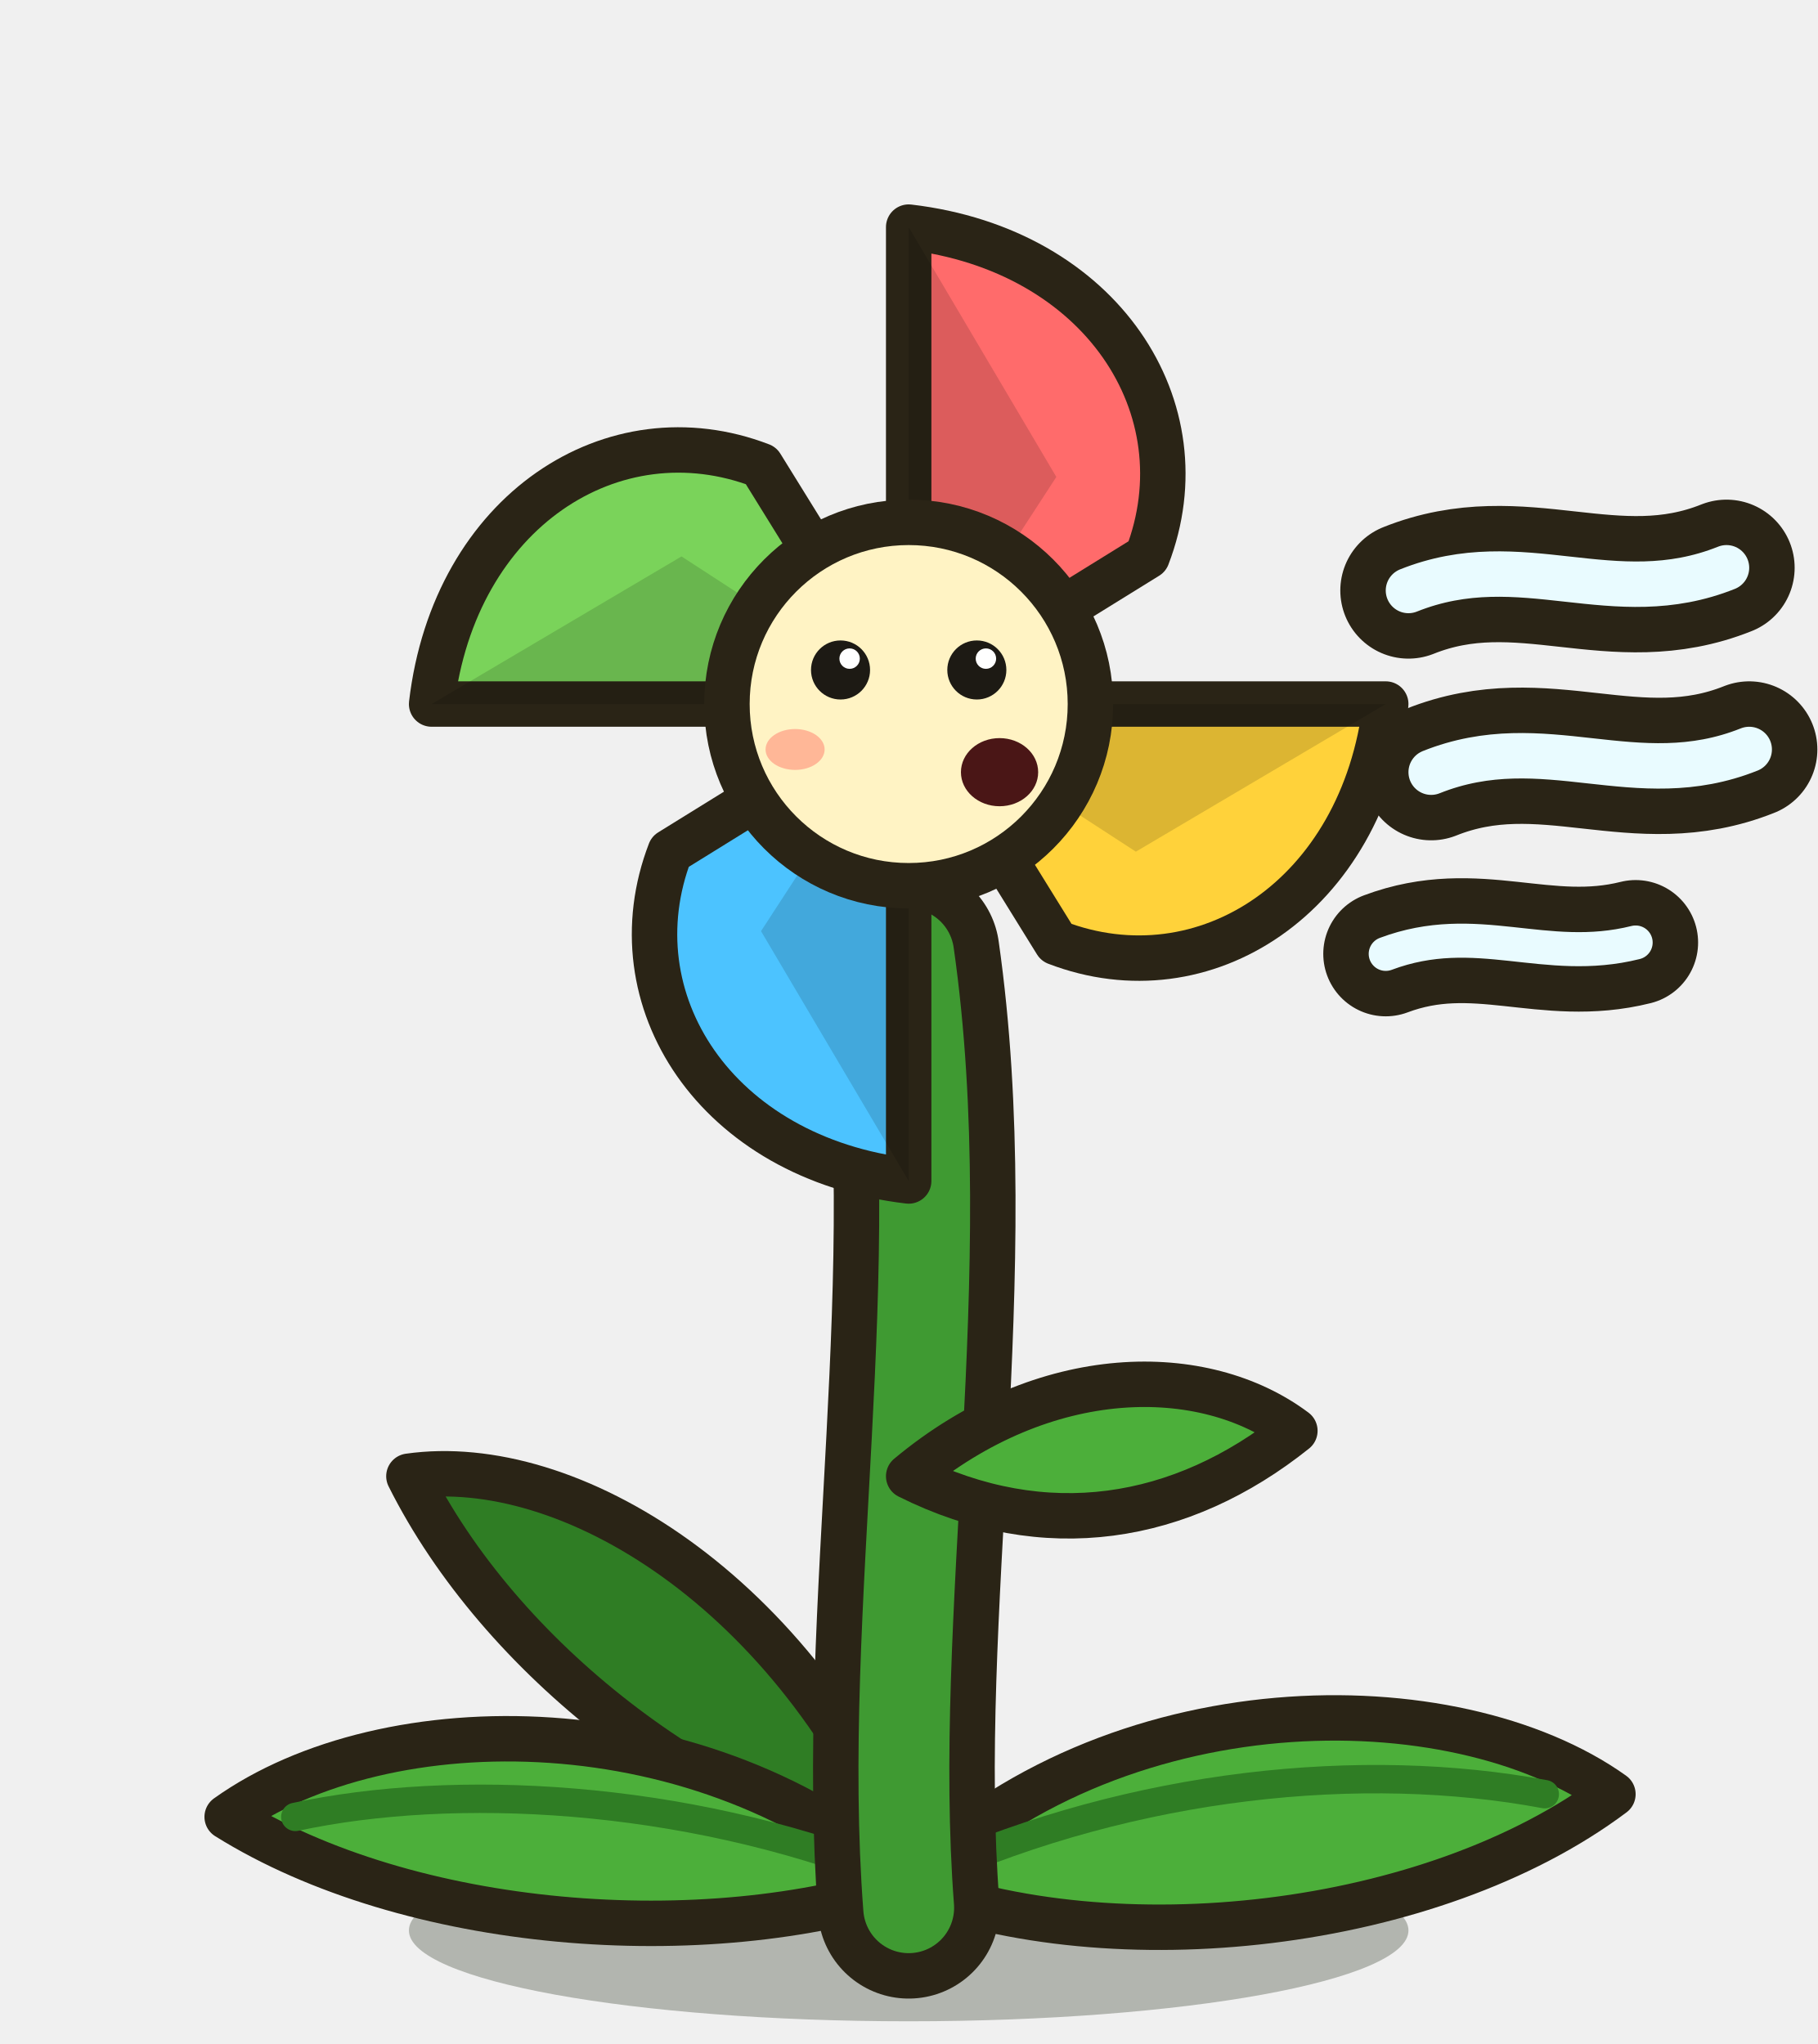
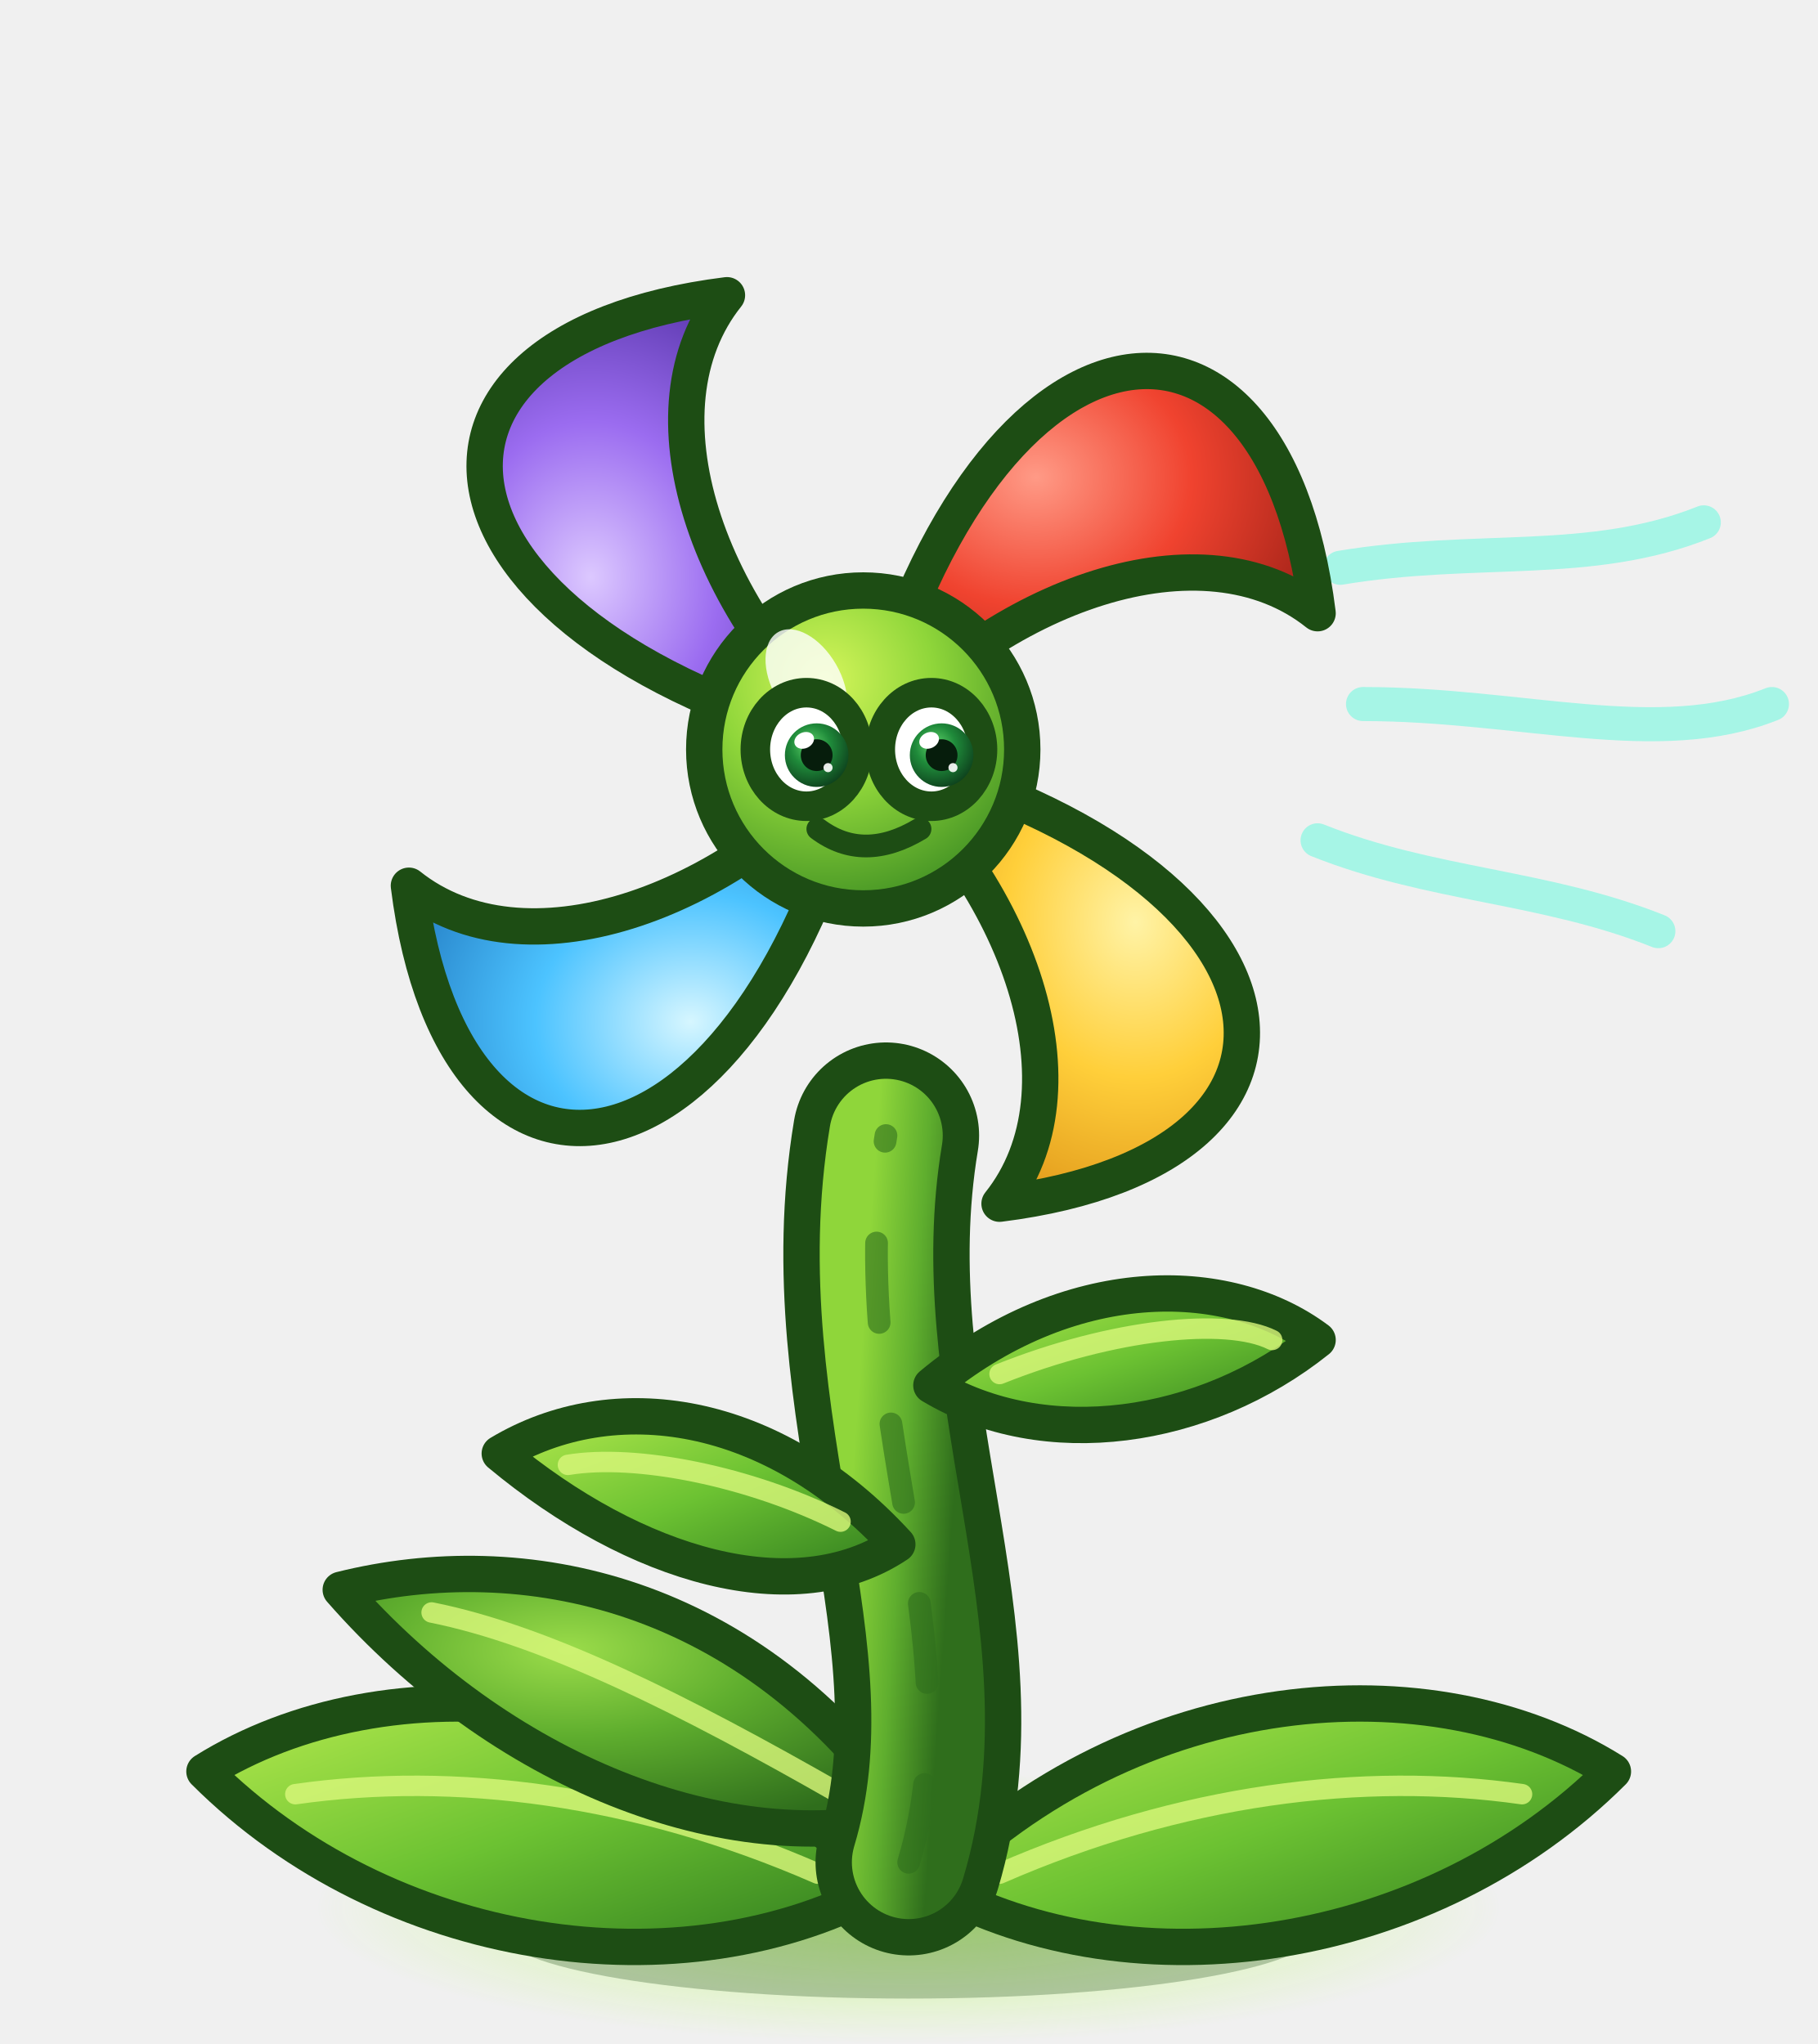
<svg xmlns="http://www.w3.org/2000/svg" viewBox="0 0 160 180" width="160" height="180">
  <defs>
-     <filter id="soft" x="-30%" y="-30%" width="160%" height="160%">
-       <feGaussianBlur stdDeviation="3.2" />
-     </filter>
-     <filter id="glow" x="-60%" y="-60%" width="220%" height="220%">
-       <feGaussianBlur stdDeviation="3.4" result="b" />
+     <radialGradient id="gChao" cx="50%" cy="50%" r="50%">
+       <stop offset="0" stop-color="#b8ff5a" stop-opacity="0.7" />
+       <stop offset="1" stop-color="#b8ff5a" stop-opacity="0" />
+     </radialGradient>
+     <filter id="glow" x="-50%" y="-50%" width="200%" height="200%">
+       <feGaussianBlur stdDeviation="3" result="b" />
      <feMerge>
-         <feMergeNode in="b" />
        <feMergeNode in="b" />
        <feMergeNode in="SourceGraphic" />
      </feMerge>
    </filter>
-     <clipPath id="cRim">
-       <polygon points="0,0 160,0 0,180" />
-     </clipPath>
+     <radialGradient id="gV" cx="38%" cy="28%" r="76%">
+       <stop offset="0" stop-color="#d4f55a" />
+       <stop offset="0.45" stop-color="#8fd63a" />
+       <stop offset="1" stop-color="#3f8f23" />
+     </radialGradient>
+     <radialGradient id="gE" cx="40%" cy="30%" r="75%">
+       <stop offset="0" stop-color="#9bdc4a" />
+       <stop offset="0.45" stop-color="#5fae2e" />
+       <stop offset="1" stop-color="#2f6e1c" />
+     </radialGradient>
+     <linearGradient id="gF" x1="0" y1="0" x2="1" y2="1">
+       <stop offset="0" stop-color="#b6ea4e" />
+       <stop offset="0.5" stop-color="#6cc232" />
+       <stop offset="1" stop-color="#2e7a1e" />
+     </linearGradient>
+     <linearGradient id="gC" x1="0" y1="0" x2="1" y2="1">
+       <stop offset="0" stop-color="#8fd63a" />
+       <stop offset="0.5" stop-color="#5fae2e" />
+       <stop offset="1" stop-color="#2f6e1c" />
+     </linearGradient>
+     <radialGradient id="gIris" cx="40%" cy="35%" r="70%">
+       <stop offset="0" stop-color="#5fd46a" />
+       <stop offset="0.45" stop-color="#1f8a3a" />
+       <stop offset="1" stop-color="#0d3f1c" />
+     </radialGradient>
+     <radialGradient id="g1" cx="38%" cy="28%" r="76%">
+       <stop offset="0" stop-color="#ff9a86" />
+       <stop offset="0.45" stop-color="#f0432f" />
+       <stop offset="1" stop-color="#8f1a12" />
+     </radialGradient>
+     <radialGradient id="g2" cx="38%" cy="28%" r="76%">
+       <stop offset="0" stop-color="#fff3a6" />
+       <stop offset="0.45" stop-color="#ffcf3a" />
+       <stop offset="1" stop-color="#d98a12" />
+     </radialGradient>
+     <radialGradient id="g3" cx="38%" cy="28%" r="76%">
+       <stop offset="0" stop-color="#d6f6ff" />
+       <stop offset="0.45" stop-color="#4cc3ff" />
+       <stop offset="1" stop-color="#1b6fb8" />
+     </radialGradient>
+     <radialGradient id="g4" cx="38%" cy="28%" r="76%">
+       <stop offset="0" stop-color="#dcc8ff" />
+       <stop offset="0.45" stop-color="#9b6cf0" />
+       <stop offset="1" stop-color="#4a2a9c" />
+     </radialGradient>
  </defs>
-   <ellipse cx="80" cy="170" rx="44" ry="8" fill="rgba(20,30,10,0.28)" />
-   <path d="M80,164 C70,140 50,128 36,130 C44,146 62,160 80,164 Z" fill="#2f7d24" stroke="#2a2416" stroke-width="4" stroke-linejoin="round" />
-   <path d="M80,166 C62,150 34,150 20,160 C36,170 62,172 80,166 Z" fill="#4caf3a" stroke="#2a2416" stroke-width="4" stroke-linejoin="round" />
-   <path d="M78,165 C60,158 40,157 26,160" fill="none" stroke="#2f7d24" stroke-width="2.5" stroke-linecap="round" />
-   <path d="M80,166 C98,148 128,148 142,158 C126,170 98,173 80,166 Z" fill="#4caf3a" stroke="#2a2416" stroke-width="4" stroke-linejoin="round" />
-   <path d="M82,165 C100,157 120,155 136,158" fill="none" stroke="#2f7d24" stroke-width="2.5" stroke-linecap="round" />
-   <path d="M80,168 C78,142 84,112 80,84" fill="none" stroke="#2a2416" stroke-width="16" stroke-linecap="round" stroke-linejoin="round" />
-   <path d="M80,168 C78,142 84,112 80,84" fill="none" stroke="#3f9a32" stroke-width="8" stroke-linecap="round" stroke-linejoin="round" />
-   <path d="M80,130 C92,120 106,120 114,126 C104,134 92,136 80,130 Z" fill="#4caf3a" stroke="#2a2416" stroke-width="4.00" stroke-linejoin="round" />
-   <g transform="rotate(0 80 62)">
-     <path d="M80,62 L80,20 C97,22 106,36 101,49 Z" fill="#ff6b6b" stroke="#2a2416" stroke-width="4.00" stroke-linejoin="round" />
-     <path d="M80,62 L80,20 L93,42 Z" fill="#000000" opacity="0.14" />
-   </g>
-   <g transform="rotate(90 80 62)">
-     <path d="M80,62 L80,20 C97,22 106,36 101,49 Z" fill="#ffd23a" stroke="#2a2416" stroke-width="4.00" stroke-linejoin="round" />
-     <path d="M80,62 L80,20 L93,42 Z" fill="#000000" opacity="0.14" />
-   </g>
-   <g transform="rotate(180 80 62)">
-     <path d="M80,62 L80,20 C97,22 106,36 101,49 Z" fill="#4cc3ff" stroke="#2a2416" stroke-width="4.00" stroke-linejoin="round" />
-     <path d="M80,62 L80,20 L93,42 Z" fill="#000000" opacity="0.14" />
-   </g>
-   <g transform="rotate(270 80 62)">
-     <path d="M80,62 L80,20 C97,22 106,36 101,49 Z" fill="#7ad35a" stroke="#2a2416" stroke-width="4.00" stroke-linejoin="round" />
-     <path d="M80,62 L80,20 L93,42 Z" fill="#000000" opacity="0.14" />
-   </g>
-   <circle cx="80" cy="62" r="16" fill="#fff3c4" stroke="#2a2416" stroke-width="4.00" stroke-linejoin="round" />
-   <circle cx="74" cy="59" r="2.6" fill="#1d1a14" />
-   <circle cx="86" cy="59" r="2.6" fill="#1d1a14" />
-   <circle cx="74.8" cy="58" r="0.9" fill="#ffffff" />
-   <circle cx="86.8" cy="58" r="0.9" fill="#ffffff" />
-   <ellipse cx="88" cy="68" rx="3.4" ry="3" fill="#4a1616" />
-   <ellipse cx="70" cy="66" rx="2.6" ry="1.8" fill="#ff8f7a" opacity="0.6" />
-   <path d="M124,52 C134,48 142,54 152,50" fill="none" stroke="#2a2416" stroke-width="12" stroke-linecap="round" stroke-linejoin="round" />
-   <path d="M124,52 C134,48 142,54 152,50" fill="none" stroke="#e9fbff" stroke-width="4" stroke-linecap="round" stroke-linejoin="round" />
-   <path d="M126,68 C136,64 144,70 154,66" fill="none" stroke="#2a2416" stroke-width="12" stroke-linecap="round" stroke-linejoin="round" />
-   <path d="M126,68 C136,64 144,70 154,66" fill="none" stroke="#e9fbff" stroke-width="4" stroke-linecap="round" stroke-linejoin="round" />
-   <path d="M122,84 C130,81 136,85 144,83" fill="none" stroke="#2a2416" stroke-width="11" stroke-linecap="round" stroke-linejoin="round" />
-   <path d="M122,84 C130,81 136,85 144,83" fill="none" stroke="#e9fbff" stroke-width="3" stroke-linecap="round" stroke-linejoin="round" />
+   <ellipse cx="80" cy="168" rx="52" ry="12" fill="url(#gChao)" />
+   <ellipse cx="80" cy="170" rx="36" ry="6" fill="#1d4d14" opacity="0.28" />
+   <path d="M78,166 C60,148 34,146 18,156 C34,172 60,176 78,166 Z" fill="url(#gF)" stroke="#1d4d14" stroke-width="3.2" stroke-linejoin="round" />
+   <path d="M72,165 C56,158 40,156 26,158" fill="none" stroke="#d9f77a" stroke-width="1.8" stroke-linecap="round" opacity="0.8" />
+   <path d="M82,166 C100,148 126,146 142,156 C126,172 100,176 82,166 Z" fill="url(#gF)" stroke="#1d4d14" stroke-width="3.2" stroke-linejoin="round" />
+   <path d="M88,165 C104,158 120,156 134,158" fill="none" stroke="#d9f77a" stroke-width="1.8" stroke-linecap="round" opacity="0.8" />
+   <path d="M80,160 C66,140 46,136 30,140 C44,156 64,164 80,160 Z" fill="url(#gE)" stroke="#1d4d14" stroke-width="3.2" stroke-linejoin="round" />
+   <path d="M74,158 C60,150 48,144 38,142" fill="none" stroke="#d9f77a" stroke-width="1.8" stroke-linecap="round" opacity="0.8" />
+   <path d="M80,164 C86,144 74,124 78,100" fill="none" stroke="#1d4d14" stroke-width="16.4" stroke-linecap="round" stroke-linejoin="round" />
+   <path d="M80,164 C86,144 74,124 78,100" fill="none" stroke="url(#gC)" stroke-width="10" stroke-linecap="round" stroke-linejoin="round" />
+   <path d="M80,164 C86,144 74,124 78,100" fill="none" stroke="#2f6e1c" stroke-width="2" stroke-linecap="round" stroke-dasharray="7 9" opacity="0.6" />
+   <path d="M79,136 C68,124 54,122 44,128 C56,138 70,142 79,136 Z" fill="url(#gF)" stroke="#1d4d14" stroke-width="3.2" stroke-linejoin="round" />
+   <path d="M74,134 C66,130 56,128 50,129" fill="none" stroke="#d9f77a" stroke-width="1.8" stroke-linecap="round" opacity="0.8" />
+   <path d="M82,122 C94,112 108,112 116,118 C106,126 92,128 82,122 Z" fill="url(#gF)" stroke="#1d4d14" stroke-width="3.2" stroke-linejoin="round" />
+   <path d="M88,121 C98,117 108,116 112,118" fill="none" stroke="#d9f77a" stroke-width="1.8" stroke-linecap="round" opacity="0.8" />
+   <path d="M118,50 C130,48 140,50 150,46 M120,62 C134,62 146,66 156,62 M116,74 C126,78 136,78 146,82" fill="none" stroke="#99f6e4" stroke-width="3" stroke-linecap="round" opacity="0.85" />
+   <path d="M76,66 C86,26 112,22 116,54 C106,46 88,52 76,66 Z" fill="url(#g1)" stroke="#1d4d14" stroke-width="3.2" stroke-linejoin="round" transform="rotate(0 76 66)" />
+   <path d="M76,66 C86,26 112,22 116,54 C106,46 88,52 76,66 Z" fill="url(#g2)" stroke="#1d4d14" stroke-width="3.2" stroke-linejoin="round" transform="rotate(90 76 66)" />
+   <path d="M76,66 C86,26 112,22 116,54 C106,46 88,52 76,66 Z" fill="url(#g3)" stroke="#1d4d14" stroke-width="3.2" stroke-linejoin="round" transform="rotate(180 76 66)" />
+   <path d="M76,66 C86,26 112,22 116,54 C106,46 88,52 76,66 Z" fill="url(#g4)" stroke="#1d4d14" stroke-width="3.2" stroke-linejoin="round" transform="rotate(270 76 66)" />
+   <circle cx="76" cy="66" r="14" fill="url(#gV)" stroke="#1d4d14" stroke-width="3.2" stroke-linejoin="round" />
+   <ellipse cx="71" cy="60" rx="3" ry="5" transform="rotate(-30 71 60)" fill="#ffffff" opacity="0.80" />
+   <ellipse cx="71" cy="66" rx="4.5" ry="5.0" fill="#ffffff" stroke="#1d4d14" stroke-width="2.6" />
+   <circle cx="71.9" cy="66.5" r="2.8" fill="url(#gIris)" />
+   <circle cx="71.9" cy="66.5" r="1.4" fill="#061d0c" />
+   <ellipse cx="70.8" cy="65.2" rx="0.9" ry="0.7" transform="rotate(-25 70.8 65.2)" fill="#fff" />
+   <circle cx="72.9" cy="67.6" r="0.4" fill="#fff" opacity="0.9" />
+   <ellipse cx="82" cy="66" rx="4.5" ry="5.0" fill="#ffffff" stroke="#1d4d14" stroke-width="2.6" />
+   <circle cx="82.9" cy="66.5" r="2.8" fill="url(#gIris)" />
+   <circle cx="82.9" cy="66.5" r="1.4" fill="#061d0c" />
+   <ellipse cx="81.8" cy="65.2" rx="0.9" ry="0.7" transform="rotate(-25 81.8 65.2)" fill="#fff" />
+   <circle cx="83.9" cy="67.6" r="0.4" fill="#fff" opacity="0.9" />
+   <path d="M72,73 Q76,76 81,73" fill="none" stroke="#1d4d14" stroke-width="2" stroke-linecap="round" />
</svg>
